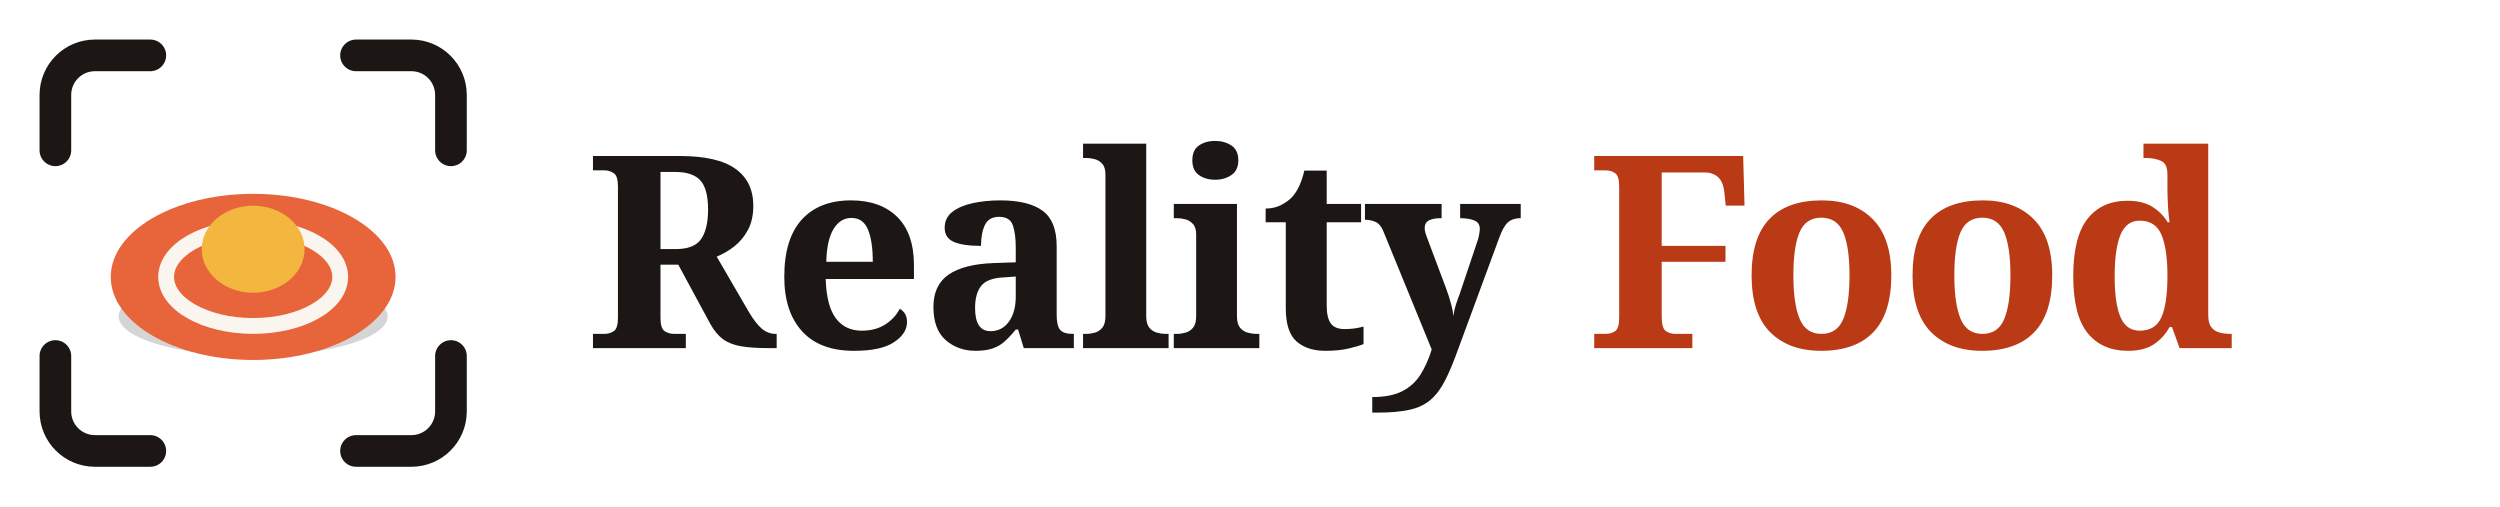
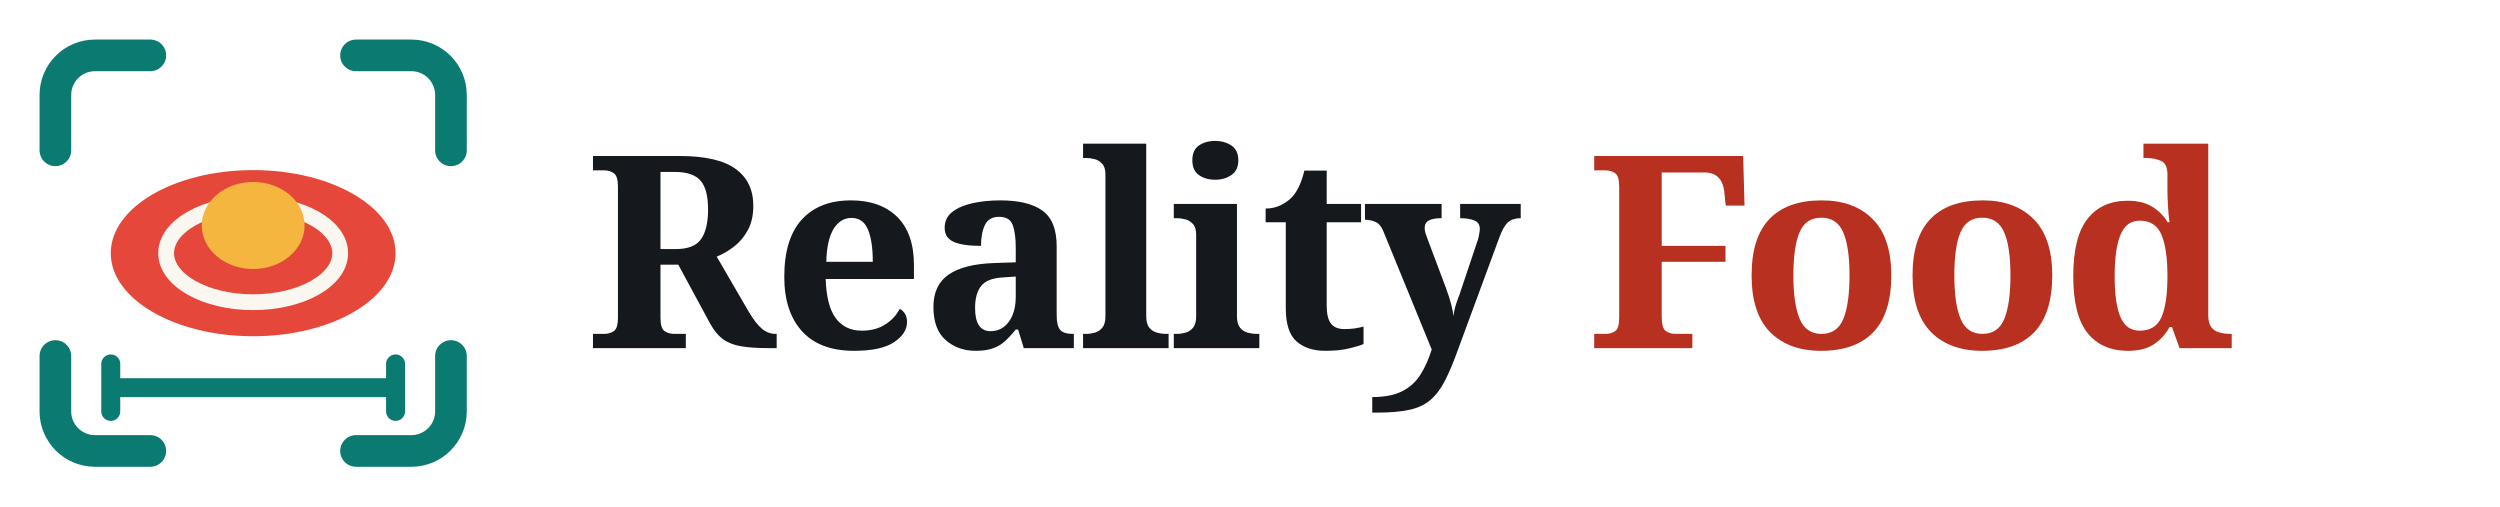
<svg xmlns="http://www.w3.org/2000/svg" viewBox="0 0 316 64" role="img" aria-label="Reality Food">
-   <path d="M7 19V12a5 5 0 0 1 5-5h7M45 7h7a5 5 0 0 1 5 5v7M57 45v7a5 5 0 0 1-5 5h-7M19 57h-7a5 5 0 0 1-5-5v-7" fill="none" stroke="#1C1714" stroke-width="4" stroke-linecap="round" />
-   <ellipse cx="32" cy="40" rx="17" ry="5" fill="#1C1714" opacity="0.18" />
-   <ellipse cx="32" cy="35" rx="18" ry="10.5" fill="#E8643A" />
-   <ellipse cx="32" cy="35" rx="11" ry="6.2" fill="none" stroke="#FAF6EF" stroke-width="2" />
-   <ellipse cx="32" cy="31.5" rx="6.5" ry="5.5" fill="#F3B63F" />
-   <text x="74" y="44" font-family="Fraunces, Georgia, serif" font-size="34" font-weight="600" letter-spacing="-0.5" fill="#1C1714">Reality <tspan fill="#B93A15">Food</tspan>
+   <path d="M7 19V12a5 5 0 0 1 5-5h7M45 7h7a5 5 0 0 1 5 5v7M57 45v7a5 5 0 0 1-5 5h-7M19 57h-7a5 5 0 0 1-5-5v-7" fill="none" stroke="#0B7A70" stroke-width="4" stroke-linecap="round" />
+   <ellipse cx="32" cy="32" rx="18" ry="10.5" fill="#E5483A" />
+   <ellipse cx="32" cy="32" rx="11" ry="6.2" fill="none" stroke="#FAF7F1" stroke-width="2" />
+   <ellipse cx="32" cy="28.5" rx="6.5" ry="5.5" fill="#F4B63E" />
+   <path d="M14 49h36M14 46v6M50 46v6" fill="none" stroke="#0B7A70" stroke-width="2.4" stroke-linecap="round" />
+   <text x="74" y="44" font-family="Fraunces, Georgia, serif" font-size="34" font-weight="600" letter-spacing="-0.5" fill="#15181C">Reality <tspan fill="#B8301F">Food</tspan>
  </text>
</svg>
